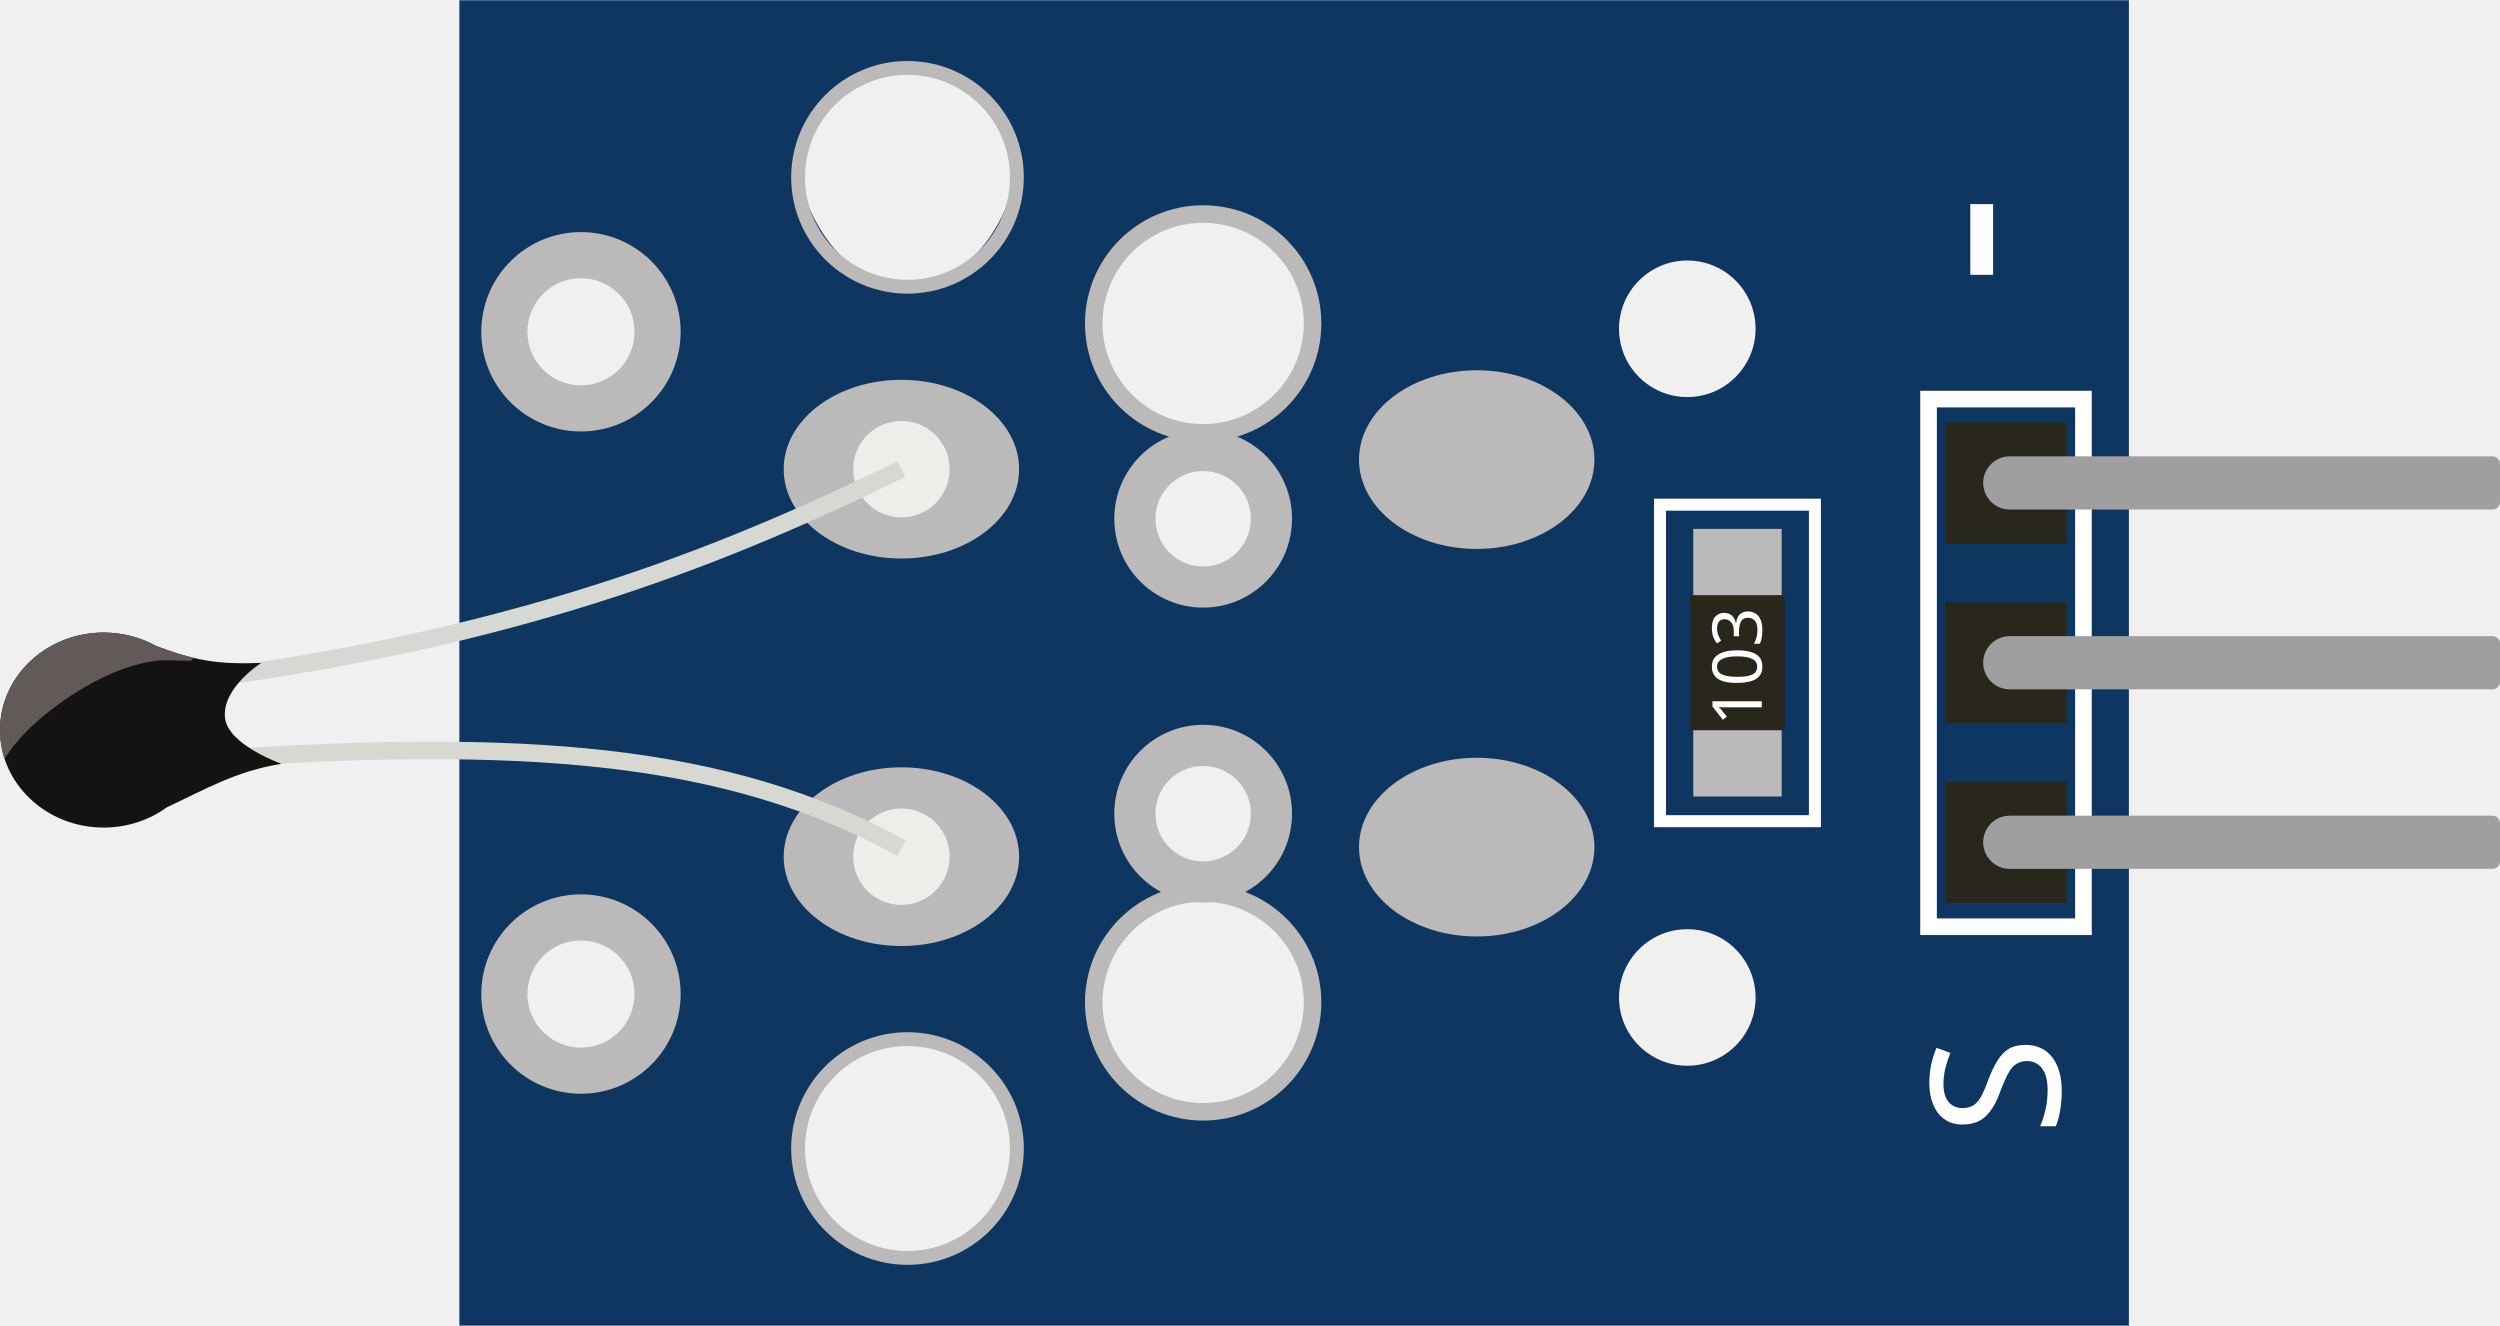
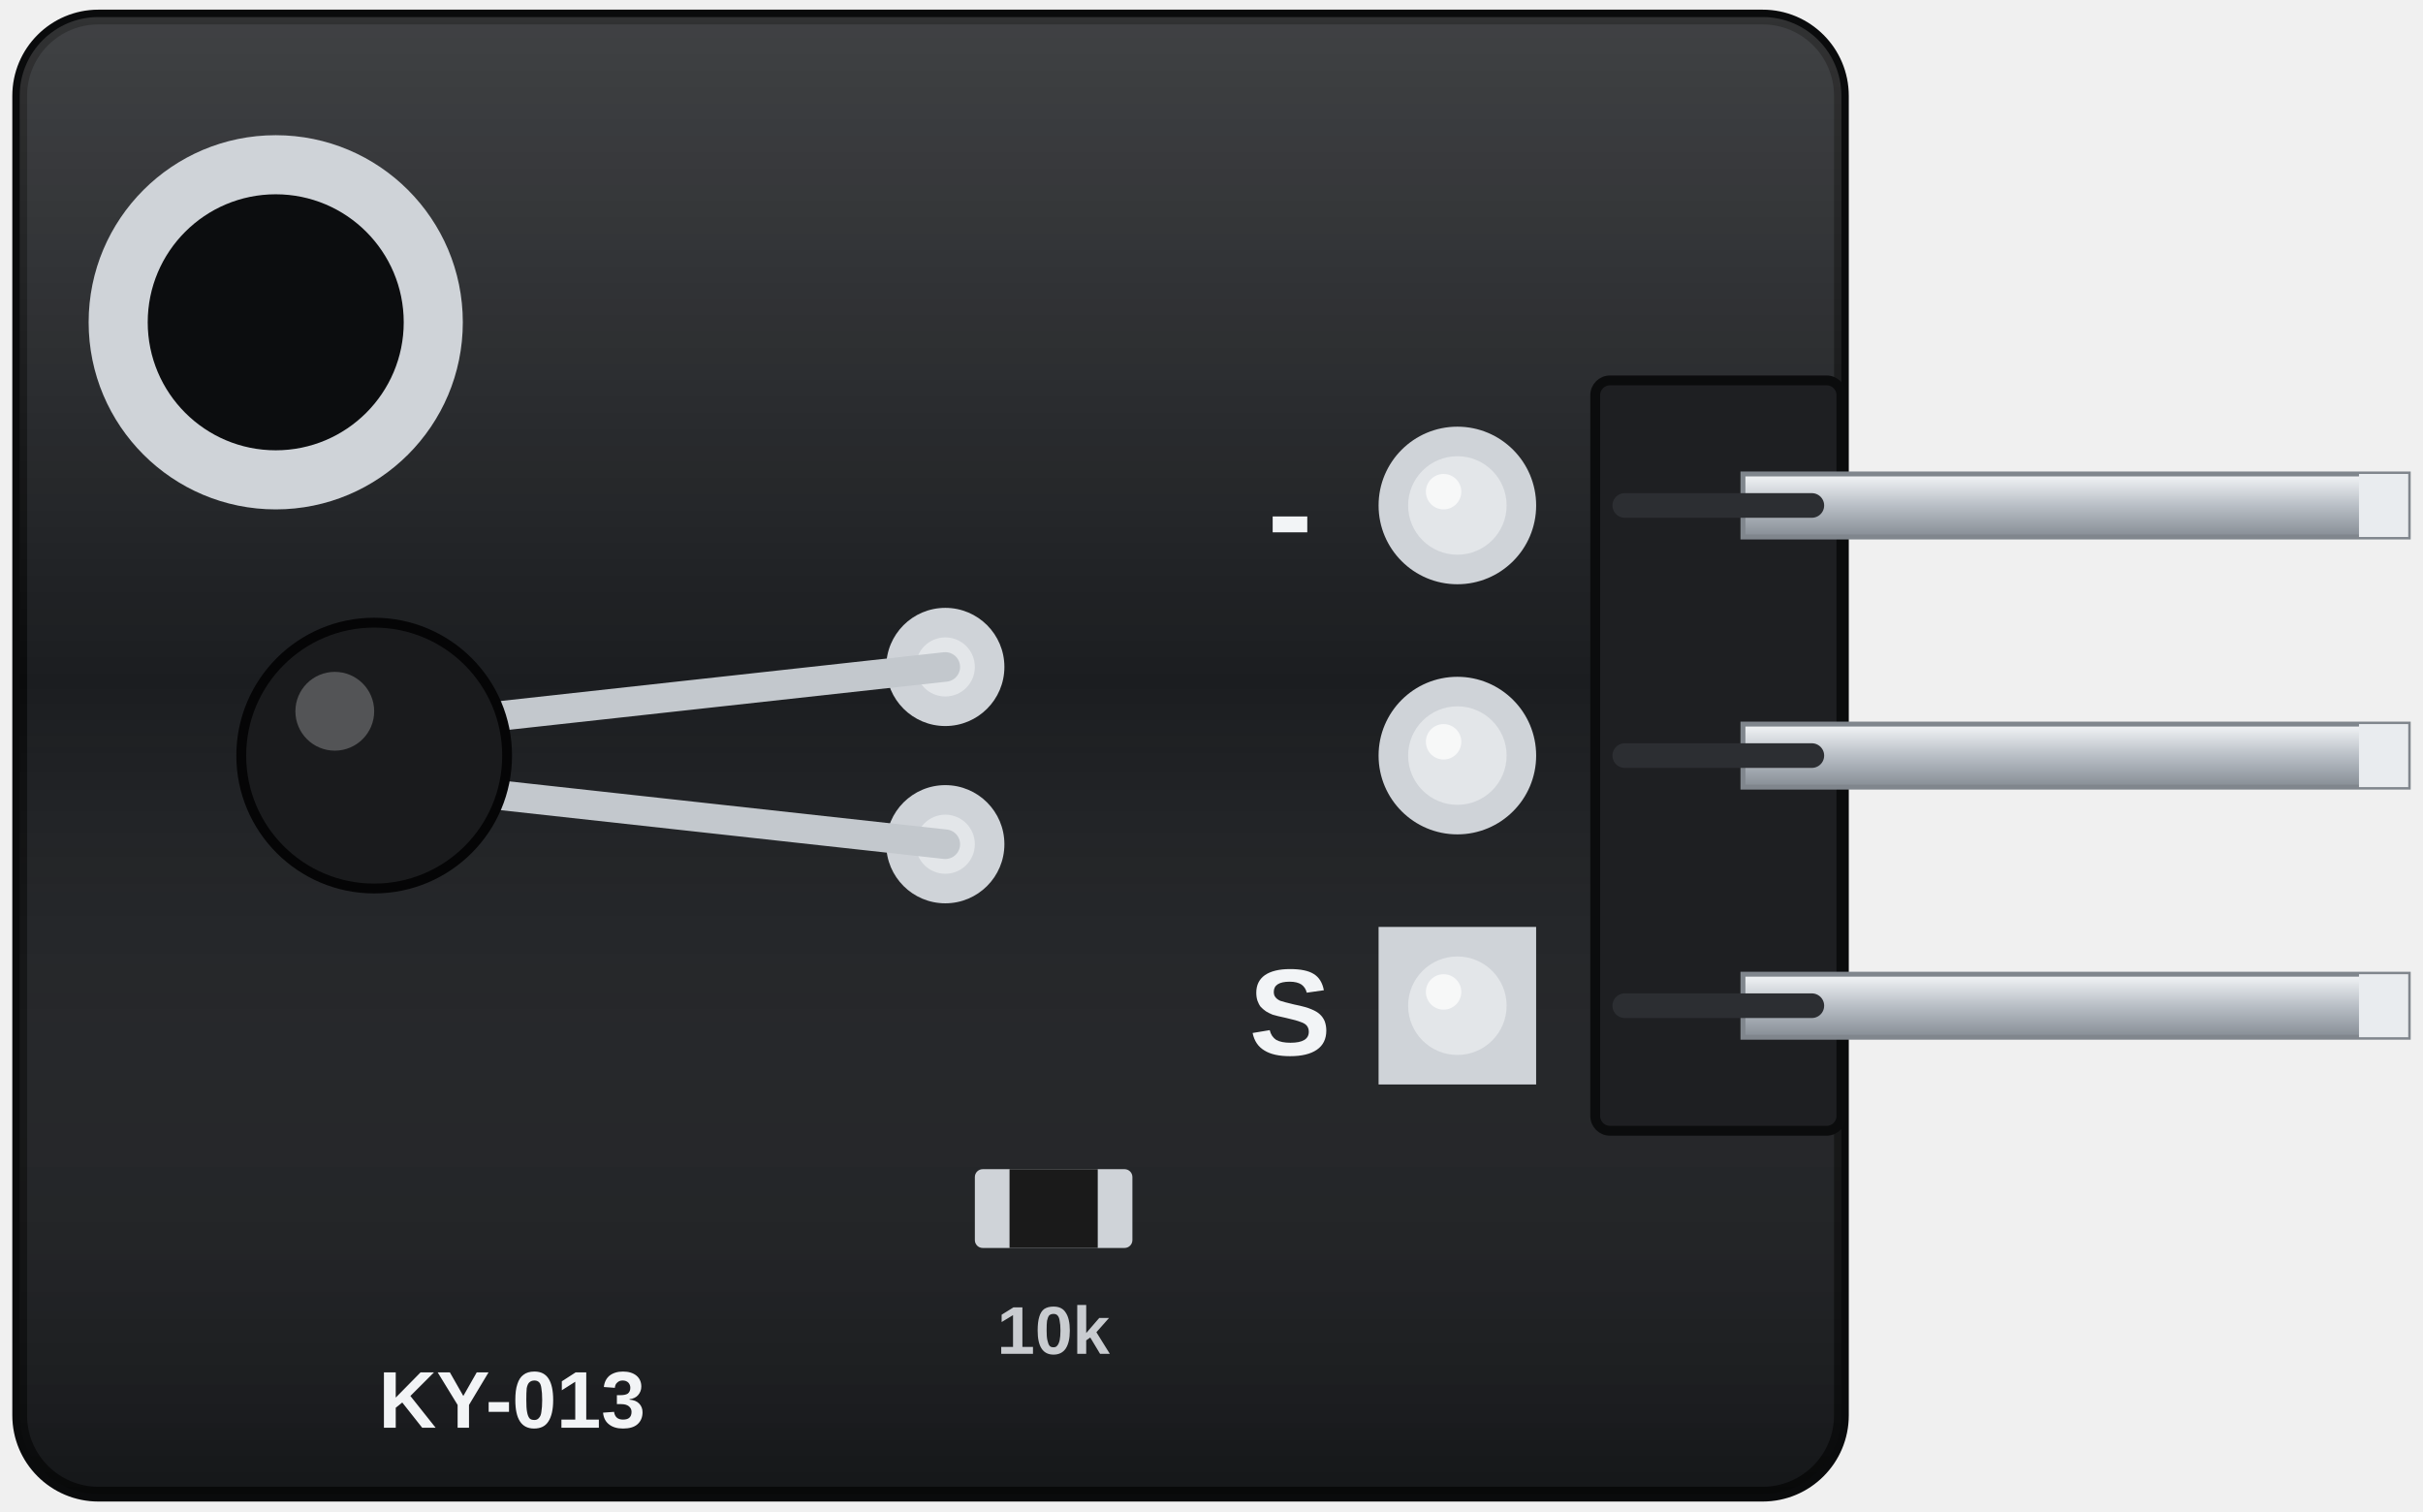
- <svg xmlns="http://www.w3.org/2000/svg" width="35.826mm" height="19mm" version="1.1" viewBox="0 0 135.4 71.782">
+ <svg xmlns="http://www.w3.org/2000/svg" version="1.1" width="93px" height="58px" viewBox="0 0 93 58">
  <defs>
-     <clipPath id="a">
-       <path d="m15.336 49.725c-0.945 0.682-2.127 1.088-3.411 1.088-3.104 0-5.612-2.374-5.612-5.281s2.508-5.281 5.612-5.281c1.038 0 2.009 0.266 2.842 0.728 2.108 0.79 3.314 1.004 5.699 0.917 0 0-2.134 1.335-1.968 2.97 0.149 1.458 3.053 2.494 3.053 2.494-2.438 0.388-4.177 1.403-6.215 2.365z" />
-     </clipPath>
+     <linearGradient id="luz" x1="0" y1="0" x2="0" y2="1">
+       <stop offset="0" stop-color="#ffffff" stop-opacity="0.16" />
+       <stop offset="0.45" stop-color="#ffffff" stop-opacity="0" />
+       <stop offset="1" stop-color="#000000" stop-opacity="0.22" />
+     </linearGradient>
+     <linearGradient id="metal" x1="0" y1="0" x2="0" y2="1">
+       <stop offset="0" stop-color="#f4f6f8" />
+       <stop offset="0.5" stop-color="#b9bfc6" />
+       <stop offset="1" stop-color="#868d95" />
+     </linearGradient>
+     <linearGradient id="metal-h" x1="0" y1="0" x2="1" y2="0">
+       <stop offset="0" stop-color="#8a9199" />
+       <stop offset="0.35" stop-color="#eef1f4" />
+       <stop offset="0.7" stop-color="#b3b9c0" />
+       <stop offset="1" stop-color="#7c838b" />
+     </linearGradient>
+     <radialGradient id="lata" cx="0.4" cy="0.38" r="0.66">
+       <stop offset="0" stop-color="#f6f8fa" />
+       <stop offset="0.6" stop-color="#c3c9cf" />
+       <stop offset="1" stop-color="#8c939b" />
+     </radialGradient>
+     <linearGradient id="plastico" x1="0" y1="0" x2="0" y2="1">
+       <stop offset="0" stop-color="#3a3c40" />
+       <stop offset="1" stop-color="#16171a" />
+     </linearGradient>
+     <linearGradient id="ouro" x1="0" y1="0" x2="0" y2="1">
+       <stop offset="0" stop-color="#f4dc8c" />
+       <stop offset="1" stop-color="#b88a2c" />
+     </linearGradient>
+     <radialGradient id="cupula" cx="0.36" cy="0.3" r="0.78">
+       <stop offset="0" stop-color="#ffffff" stop-opacity="0.6" />
+       <stop offset="0.32" stop-color="#ffffff" stop-opacity="0.1" />
+       <stop offset="1" stop-color="#000000" stop-opacity="0.32" />
+     </radialGradient>
+     <radialGradient id="lente" cx="0.42" cy="0.36" r="0.7">
+       <stop offset="0" stop-color="#ffffff" />
+       <stop offset="0.7" stop-color="#eceeec" />
+       <stop offset="1" stop-color="#c9cdcb" />
+     </radialGradient>
+     <radialGradient id="tela-aco" cx="0.4" cy="0.35" r="0.75">
+       <stop offset="0" stop-color="#e4e8eb" />
+       <stop offset="0.75" stop-color="#a9b0b7" />
+       <stop offset="1" stop-color="#7f868e" />
+     </radialGradient>
  </defs>
-   <path d="m115.3 0h-90.421v71.782h90.421zm-66.145 56.313c3.27 0 5.925 2.608 5.925 5.878s-2.655 5.924-5.925 5.924-5.925-2.654-5.925-5.924 2.655-5.878 5.925-5.878zm16.013-7.96c3.27 0 5.925 2.654 5.925 5.924s-2.655 5.925-5.925 5.925-5.924-2.655-5.924-5.925 2.654-5.924 5.924-5.924zm-33.698 1.324c2.29 0 4.149 1.859 4.149 4.148 0 2.29-1.859 4.149-4.149 4.149-2.289 0-4.148-1.859-4.148-4.149 0-2.289 1.859-4.148 4.148-4.148zm59.914 0.635c2.041 0 3.698 1.657 3.698 3.698s-1.657 3.698-3.698 3.698-3.698-1.657-3.698-3.698 1.657-3.698 3.698-3.698zm-11.4-8.143c2.041 0 3.698 1.657 3.698 3.698s-1.657 3.698-3.698 3.698-3.698-1.657-3.698-3.698 1.657-3.698 3.698-3.698zm-14.816-1.811c2.041 0 3.698 1.657 3.698 3.698s-1.657 3.698-3.698 3.698-3.698-1.657-3.698-3.698 1.657-3.698 3.698-3.698zm0-15.974c2.041 0 3.698 1.657 3.698 3.698s-1.657 3.698-3.698 3.698-3.698-1.657-3.698-3.698 1.657-3.698 3.698-3.698zm14.816-3.203c2.041 0 3.698 1.657 3.698 3.698s-1.657 3.698-3.698 3.698-3.698-1.657-3.698-3.698 1.657-3.698 3.698-3.698zm-14.816-9.601c3.27 0 5.925 2.654 5.925 5.924s-2.655 5.925-5.925 5.925-5.924-2.655-5.924-5.925 2.654-5.924 5.924-5.924zm-33.698 2.228c2.29 0 4.149 1.859 4.149 4.148 0 2.29-1.859 4.149-4.149 4.149-2.289 0-4.148-1.859-4.148-4.149 0-2.289 1.859-4.148 4.148-4.148zm59.914 0.288c2.041 0 3.698 1.657 3.698 3.698s-1.657 3.698-3.698 3.698-3.698-1.657-3.698-3.698 1.657-3.698 3.698-3.698zm-48.154-5.701c0-1.635 2.963-4.729 5.925-4.729s5.925 3.094 5.925 4.729c0 3.27-2.655 7.121-5.925 7.121s-5.925-3.851-5.925-7.121z" fill="#0f3661" />
-   <path d="m104.45 21.602v28.578h8.389v-28.578z" fill="none" stroke="#fff" stroke-width=".9px" />
-   <g fill="#29261c">
-     <path d="m105.37 42.328v6.554h6.554v-6.554z" />
-     <path d="m105.37 32.604v6.554h6.554v-6.554z" />
-     <path d="m105.37 22.865v6.554h6.554v-6.554z" />
-   </g>
-   <g fill="#9f9f9f">
-     <path d="m108.85 44.165c-0.382 0-0.749 0.151-1.019 0.422-0.27 0.27-0.422 0.636-0.422 1.018v1e-3c0 0.382 0.152 0.748 0.422 1.018s0.637 0.422 1.019 0.422h26.131c0.234 0 0.424-0.189 0.424-0.423v-2.035c0-0.234-0.19-0.423-0.424-0.423h-26.131z" />
-     <path d="m108.85 34.441c-0.382 0-0.749 0.151-1.019 0.422-0.27 0.27-0.422 0.636-0.422 1.018v1e-3c0 0.382 0.152 0.748 0.422 1.018s0.637 0.422 1.019 0.422h26.131c0.234 0 0.424-0.189 0.424-0.423v-2.035c0-0.234-0.19-0.423-0.424-0.423h-26.131z" />
-     <path d="m108.85 24.701c-0.382 0-0.749 0.152-1.019 0.422-0.27 0.271-0.422 0.637-0.422 1.019s0.152 0.749 0.422 1.019 0.637 0.422 1.019 0.422h26.131c0.234 0 0.424-0.19 0.424-0.423v-2.035c0-0.234-0.19-0.424-0.424-0.424h-26.131z" />
-   </g>
-   <path d="m96.494 43.126v-14.495h-4.787v14.495z" fill="#bbb9b9" />
-   <path d="m96.661 39.537v-7.317h-5.121v7.317z" fill="#29261c" />
-   <g fill="none" stroke="#bbb9b9" stroke-linejoin="miter">
-     <circle cx="31.465" cy="17.956" r="4.149" stroke-width="2.5px" />
-     <circle cx="31.465" cy="53.825" r="4.149" stroke-width="2.5px" />
-     <circle cx="65.163" cy="54.277" r="5.925" stroke-width=".95px" />
-     <circle cx="65.163" cy="17.504" r="5.925" stroke-width=".95px" />
-     <circle cx="65.163" cy="28.082" r="3.698" stroke-width="2.23px" />
-     <circle cx="65.163" cy="44.056" r="3.698" stroke-width="2.23px" />
-     <circle cx="49.15" cy="62.191" r="5.925" stroke-width=".75px" />
-     <circle cx="49.15" cy="9.591" r="5.925" stroke-width=".75px" />
-   </g>
-   <ellipse cx="48.82" cy="25.397" rx="6.375" ry="4.839" fill="#bababa" />
-   <ellipse cx="48.82" cy="46.384" rx="6.375" ry="4.839" fill="#bbb9b9" />
-   <circle cx="48.82" cy="25.397" r="2.612" fill="#eceee9" />
-   <circle cx="48.82" cy="46.384" r="2.612" fill="#eceee9" />
-   <path d="m48.82 25.397c-8.828 4.288-19.813 9.008-38 11.393" fill="none" stroke="#d6d8d4" stroke-linejoin="miter" stroke-width=".95px" />
-   <path d="m48.82 45.922c-9.482-5.223-20.452-6.013-38-4.789" fill="none" stroke="#d8d8d3" stroke-linejoin="miter" stroke-width=".95px" />
-   <path d="m9.023 43.72c-0.945 0.682-2.127 1.088-3.411 1.088-3.104 0-5.612-2.374-5.612-5.281s2.508-5.281 5.612-5.281c1.038 0 2.009 0.266 2.842 0.728 2.108 0.79 3.314 1.004 5.699 0.917 0 0-2.134 1.335-1.968 2.97 0.149 1.458 3.053 2.494 3.053 2.494-2.438 0.388-4.177 1.403-6.215 2.365z" fill="#151312" />
-   <g transform="translate(-6.313,-6.005)" clip-path="url(#a)">
-     <path d="m16.648 41.782c-0.617 0-1.284-0.077-1.895 0-2.276 0.284-4.755 1.806-6.429 3.282-0.732 0.645-1.351 1.332-1.854 2.171-0.172 0.287-0.363 0.562-0.527 0.852-8e-3 0.012-0.215 0.396-0.248 0.362-0.152-0.151-0.044-0.995-0.044-1.151 0-1.394 0.015-2.694 0.341-4.059 0.435-1.827 0.867-4.205 2.407-5.497 0.593-0.497 1.419-0.714 2.138-0.941 0.989-0.311 2.096-0.55 3.145-0.406 1.754 0.241 3.113 2.109 3.428 3.768 0.08 0.421-0.08 0.892-0.08 1.31" fill="#615a59" />
-   </g>
-   <g r="3.698" fill="none" stroke="#bbb9b9" stroke-linejoin="miter" stroke-width="2.23px">
-     <circle cx="91.379" cy="17.794" />
-     <circle cx="91.379" cy="54.01" />
-   </g>
-   <path d="m79.979 41.028c3.519 0 6.375 2.168 6.375 4.839 0 2.67-2.856 4.839-6.375 4.839-3.518 0-6.375-2.169-6.375-4.839 0-2.671 2.857-4.839 6.375-4.839zm0 1.141c2.041 0 3.698 1.657 3.698 3.698s-1.657 3.698-3.698 3.698-3.698-1.657-3.698-3.698 1.657-3.698 3.698-3.698z" fill="#bbb9b9" />
-   <path d="m79.979 20.04c3.519 0 6.375 2.169 6.375 4.839 0 2.671-2.856 4.839-6.375 4.839-3.518 0-6.375-2.168-6.375-4.839 0-2.67 2.857-4.839 6.375-4.839zm0 1.141c2.041 0 3.698 1.657 3.698 3.698s-1.657 3.698-3.698 3.698-3.698-1.657-3.698-3.698 1.657-3.698 3.698-3.698z" fill="#bbb9b9" />
-   <path d="m89.905 44.462v-17.142h8.391v17.142z" fill="none" stroke="#fff" stroke-linejoin="miter" stroke-width=".65px" />
-   <text fill="#fffefe" font-family="sans-serif" transform="rotate(-90)">
-     <tspan x="-39.297 -37.036 -34.776" y="95.418" font-size="3.735px">103</tspan>
-     <tspan x="-61.485" y="111.57" font-size="9.778px">S</tspan>
-     <tspan x="-15.512" y="111.573" font-size="15.828px">-</tspan>
-   </text>
+   <rect x="0.756" y="0.654" width="69.921" height="56.693" rx="3.024" fill="#1b1d20" stroke="#0a0b0c" stroke-width="0.567" />
+   <rect x="0.756" y="0.654" width="69.921" height="56.693" rx="3.024" fill="url(#luz)" />
+   <circle cx="55.937" cy="19.4" r="3.024" fill="#cfd3d8" />
+   <circle cx="55.937" cy="19.4" r="1.89" fill="#e3e6e9" />
+   <circle cx="55.408" cy="18.871" r="0.68" fill="#ffffff" fill-opacity="0.7" />
+   <circle cx="55.937" cy="29" r="3.024" fill="#cfd3d8" />
+   <circle cx="55.937" cy="29" r="1.89" fill="#e3e6e9" />
+   <circle cx="55.408" cy="28.471" r="0.68" fill="#ffffff" fill-opacity="0.7" />
+   <rect x="52.913" y="35.576" width="6.047" height="6.047" fill="#cfd3d8" />
+   <circle cx="55.937" cy="38.6" r="1.89" fill="#e3e6e9" />
+   <circle cx="55.408" cy="38.071" r="0.68" fill="#ffffff" fill-opacity="0.7" />
+   <text transform="translate(49.512 19.4) rotate(0)" x="0" y="2.079" font-family="Arial" font-weight="bold" font-size="5.197" fill="#f2f4f6" text-anchor="middle">-</text>
+   <text transform="translate(49.512 38.6) rotate(0)" x="0" y="1.89" font-family="Arial" font-weight="bold" font-size="4.724" fill="#f2f4f6" text-anchor="middle">S</text>
+   <text transform="translate(19.654 53.567) rotate(0)" x="0" y="1.228" font-family="Arial" font-weight="bold" font-size="3.071" fill="#f2f4f6" text-anchor="middle">KY-013</text>
+   <circle cx="10.583" cy="12.37" r="7.181" fill="#cfd3d8" />
+   <circle cx="10.583" cy="12.37" r="4.913" fill="#0c0d0f" />
+   <circle cx="36.283" cy="25.598" r="2.268" fill="#cfd3d8" />
+   <circle cx="36.283" cy="25.598" r="1.134" fill="#e3e6e9" />
+   <circle cx="36.283" cy="32.402" r="2.268" fill="#cfd3d8" />
+   <circle cx="36.283" cy="32.402" r="1.134" fill="#e3e6e9" />
+   <path d="M17.386 27.677 L36.283 25.598" fill="none" stroke="#c3c8cd" stroke-width="1.134" stroke-linecap="round" />
+   <path d="M17.386 30.323 L36.283 32.402" fill="none" stroke="#c3c8cd" stroke-width="1.134" stroke-linecap="round" />
+   <circle cx="14.362" cy="29" r="5.102" fill="#1a1b1d" stroke="#050506" stroke-width="0.378" />
+   <circle cx="12.85" cy="27.299" r="1.512" fill="#ffffff" fill-opacity="0.25" />
+   <rect x="37.417" y="44.874" width="6.047" height="3.024" rx="0.302" fill="#cfd3d8" />
+   <rect x="38.748" y="44.874" width="3.386" height="3.024" fill="#1a1a1a" />
+   <text transform="translate(40.441 50.921) rotate(0)" x="0" y="1.039" font-family="Arial" font-weight="bold" font-size="2.598" fill="#c9ccd0" text-anchor="middle">10k</text>
+   <rect x="61.228" y="14.6" width="9.449" height="28.8" rx="0.567" fill="#1e1f22" stroke="#0b0c0d" stroke-width="0.378" />
+   <rect x="66.898" y="18.191" width="25.535" height="2.419" fill="url(#metal)" stroke="#80868d" stroke-width="0.189" />
+   <rect x="90.543" y="18.191" width="1.89" height="2.419" fill="#e9ecef" />
+   <path d="M62.362 19.4 L69.543 19.4" fill="none" stroke="#2c2e32" stroke-width="0.945" stroke-linecap="round" />
+   <rect x="66.898" y="27.791" width="25.535" height="2.419" fill="url(#metal)" stroke="#80868d" stroke-width="0.189" />
+   <rect x="90.543" y="27.791" width="1.89" height="2.419" fill="#e9ecef" />
+   <path d="M62.362 29 L69.543 29" fill="none" stroke="#2c2e32" stroke-width="0.945" stroke-linecap="round" />
+   <rect x="66.898" y="37.391" width="25.535" height="2.419" fill="url(#metal)" stroke="#80868d" stroke-width="0.189" />
+   <rect x="90.543" y="37.391" width="1.89" height="2.419" fill="#e9ecef" />
+   <path d="M62.362 38.6 L69.543 38.6" fill="none" stroke="#2c2e32" stroke-width="0.945" stroke-linecap="round" />
</svg>
